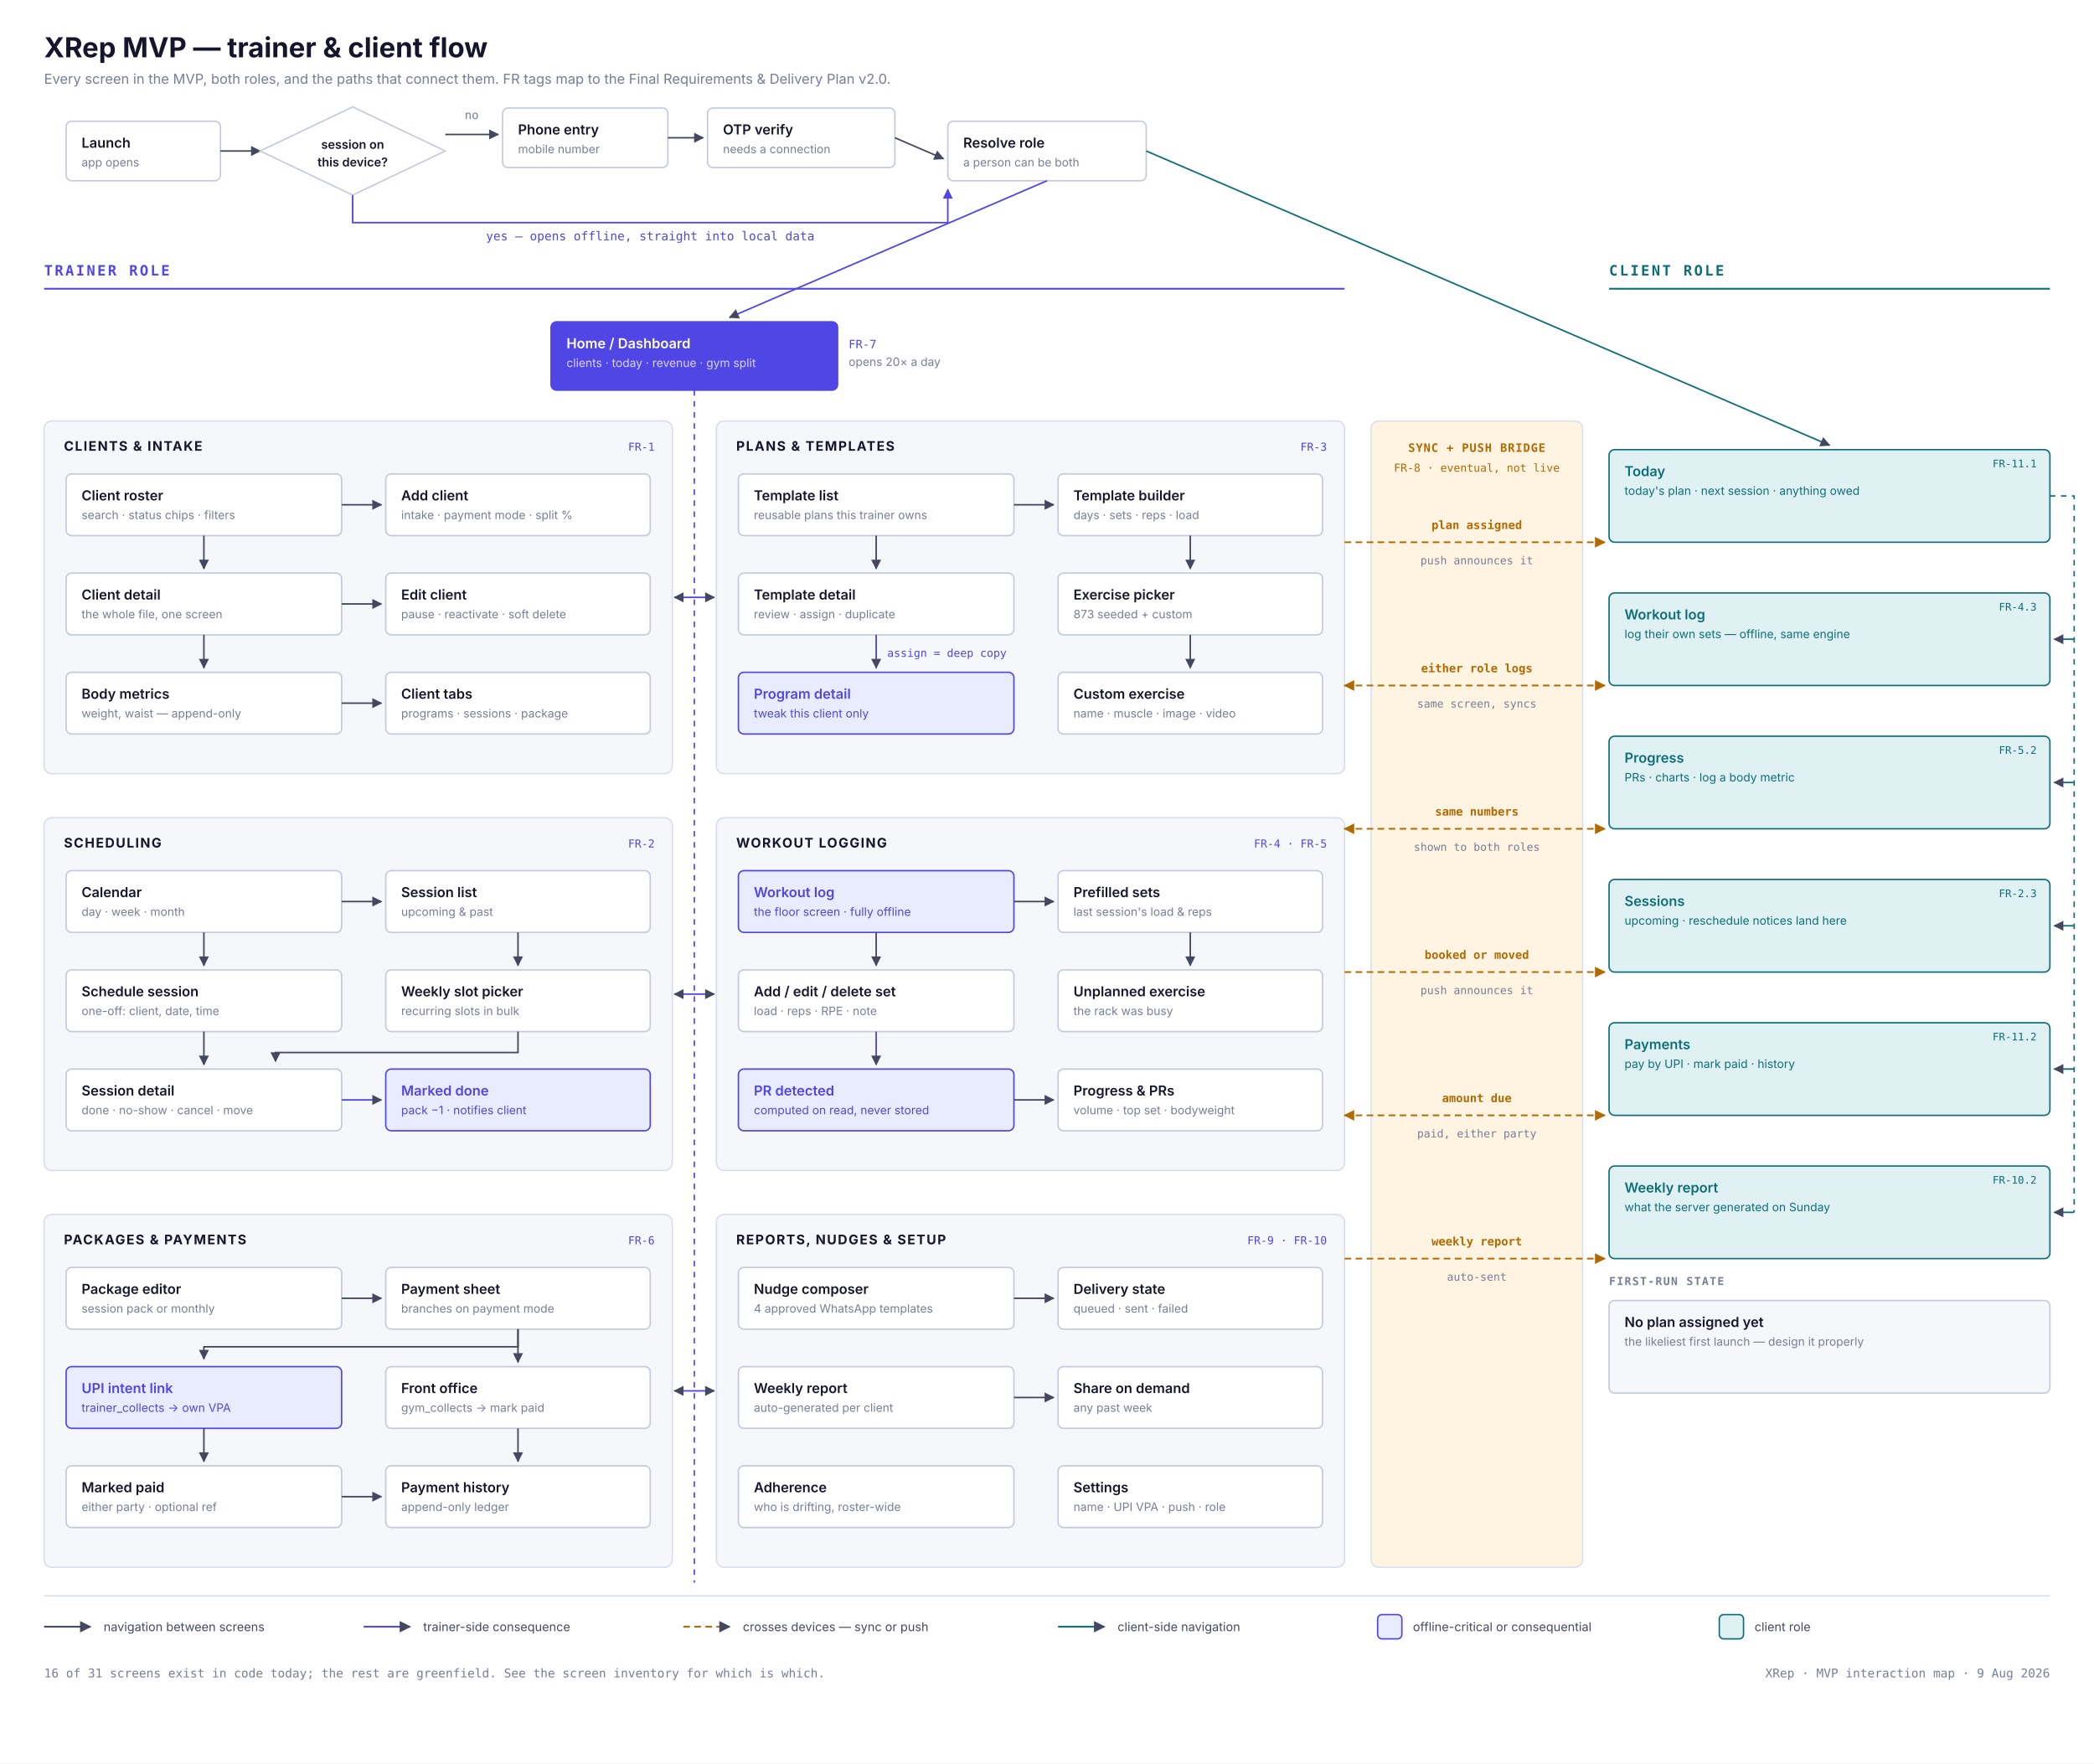
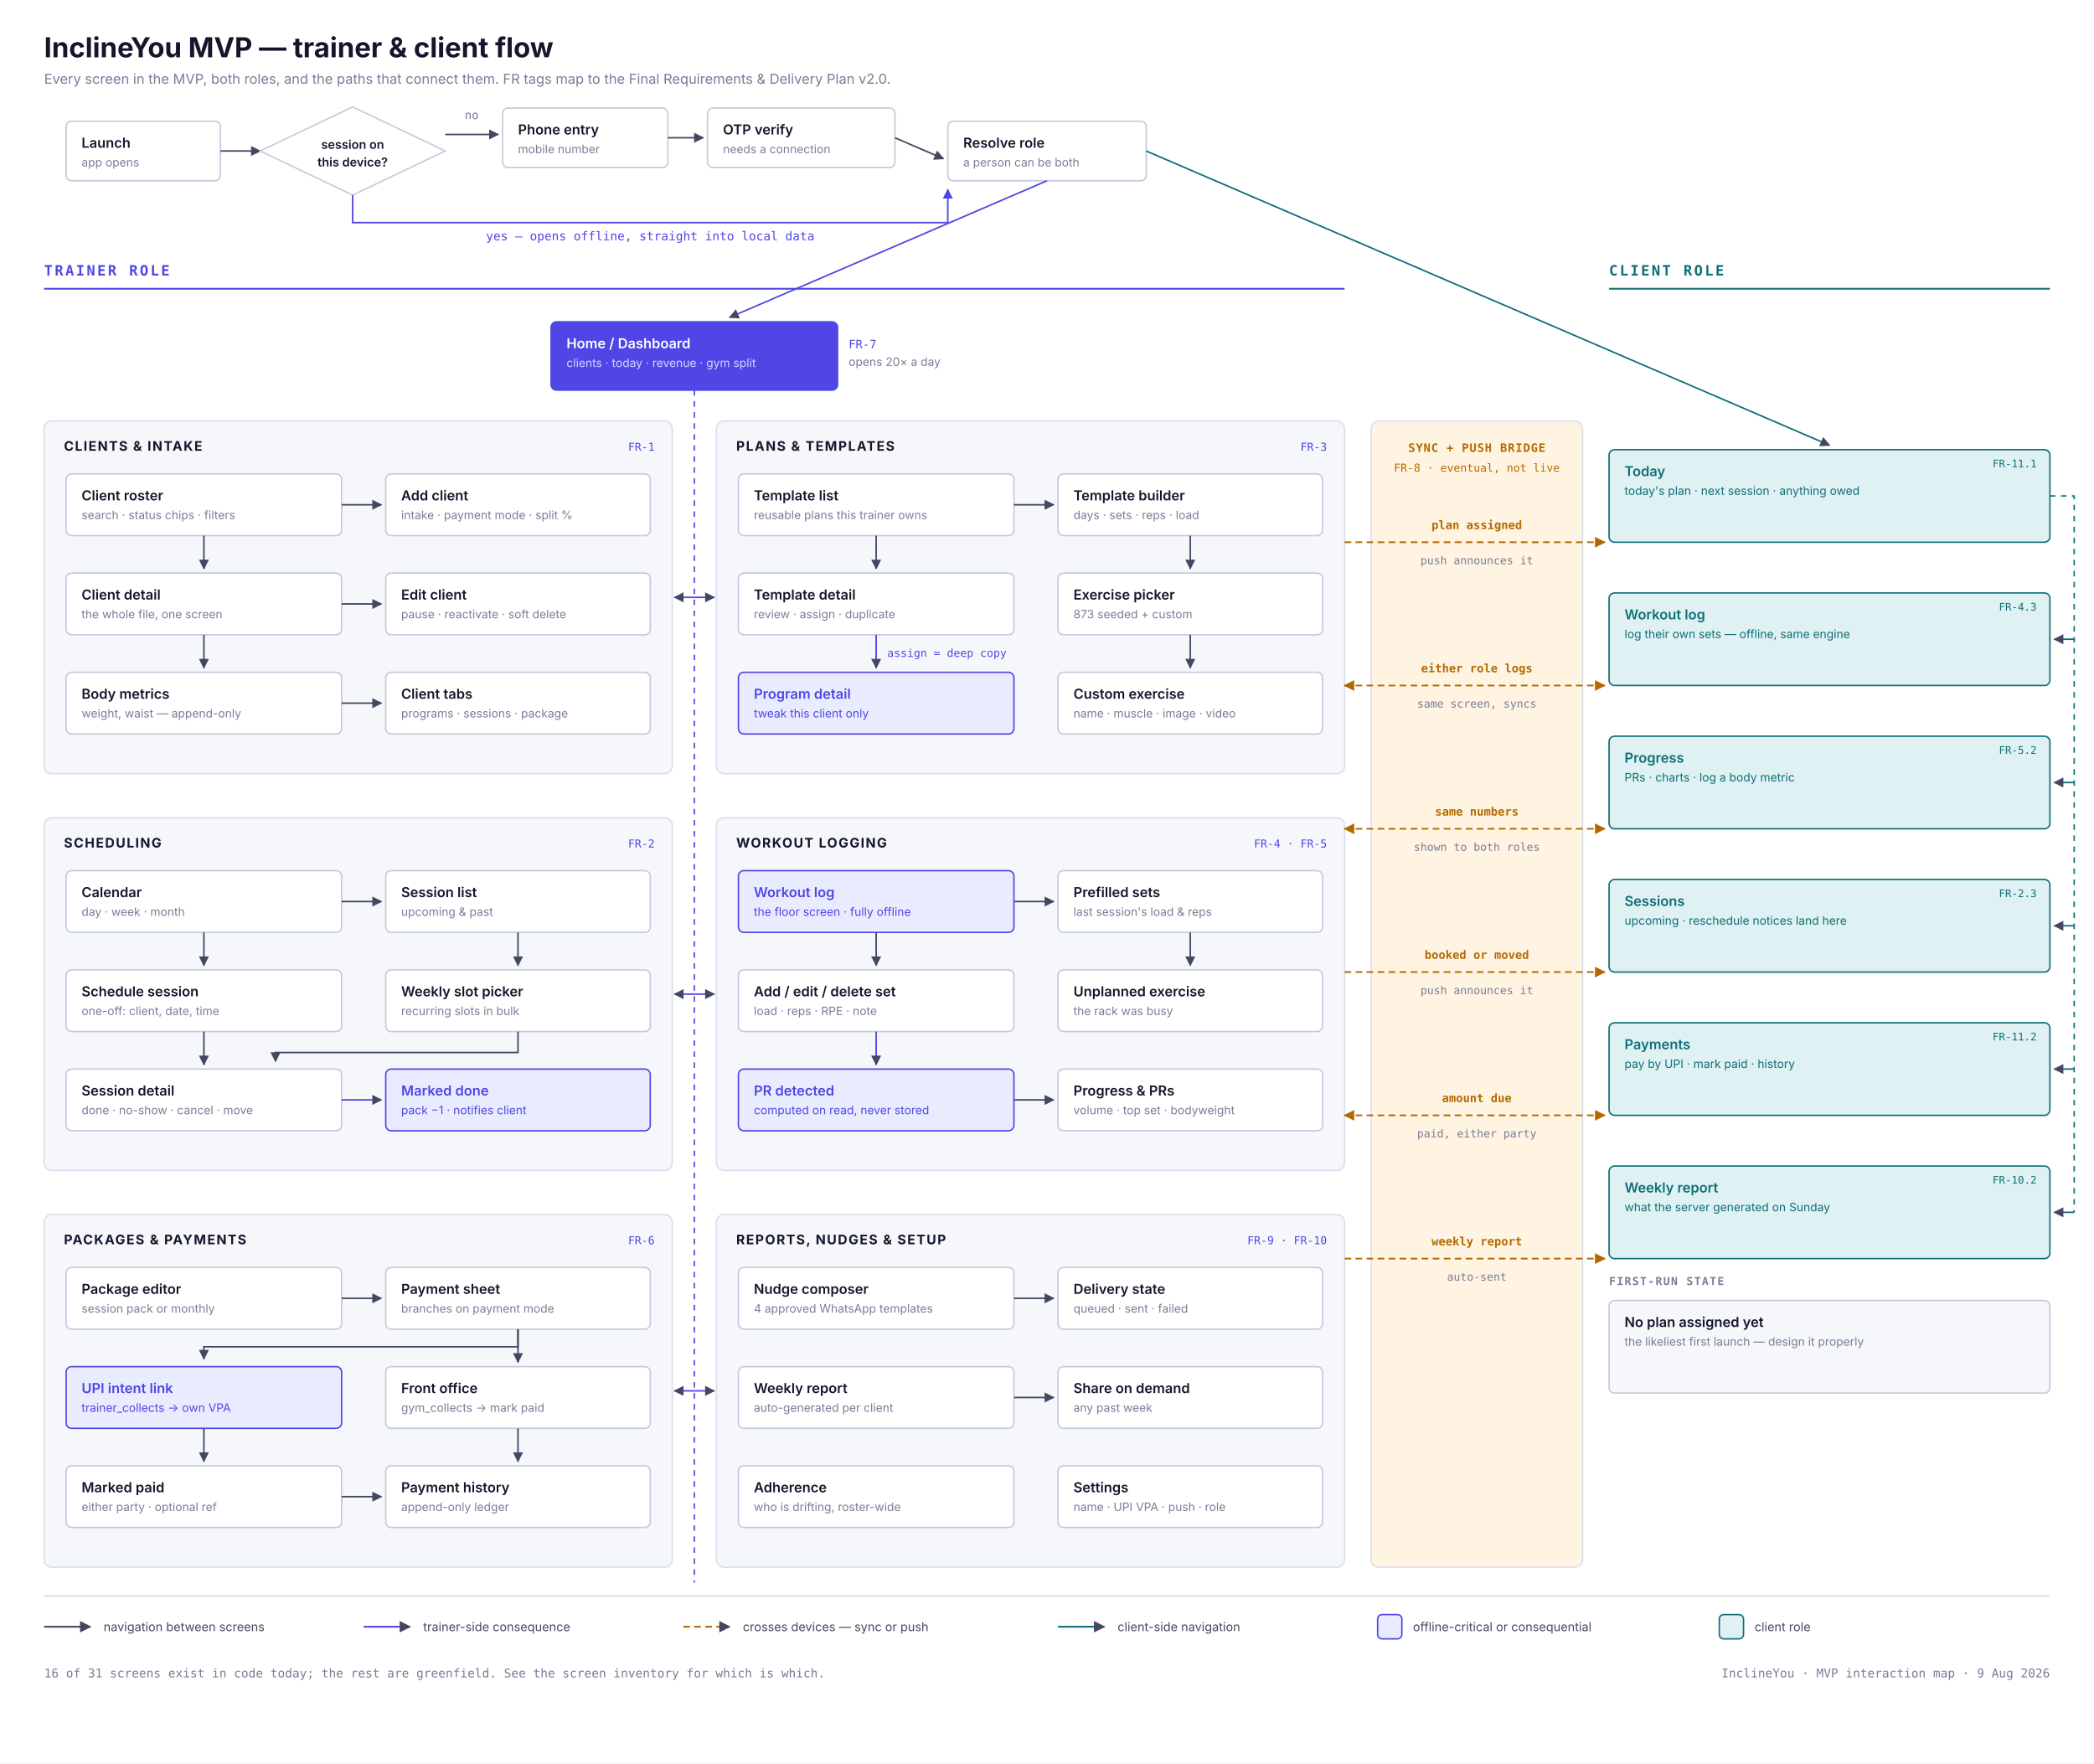
<svg xmlns="http://www.w3.org/2000/svg" viewBox="0 0 1900 1600" width="1900" height="1600">
  <defs>
    <marker id="a" viewBox="0 0 10 10" refX="9" refY="5" markerWidth="6.5" markerHeight="6.5" orient="auto-start-reverse">
      <path d="M0,0 L10,5 L0,10 z" fill="#434860" />
    </marker>
    <marker id="a-s" viewBox="0 0 10 10" refX="9" refY="5" markerWidth="6.5" markerHeight="6.5" orient="auto-start-reverse">
      <path d="M0,0 L10,5 L0,10 z" fill="#434860" />
    </marker>
    <marker id="a-tr" viewBox="0 0 10 10" refX="9" refY="5" markerWidth="6.5" markerHeight="6.5" orient="auto-start-reverse">
      <path d="M0,0 L10,5 L0,10 z" fill="#4F46E5" />
    </marker>
    <marker id="a-tr-s" viewBox="0 0 10 10" refX="9" refY="5" markerWidth="6.5" markerHeight="6.5" orient="auto-start-reverse">
      <path d="M0,0 L10,5 L0,10 z" fill="#4F46E5" />
    </marker>
    <marker id="a-cl" viewBox="0 0 10 10" refX="9" refY="5" markerWidth="6.5" markerHeight="6.5" orient="auto-start-reverse">
      <path d="M0,0 L10,5 L0,10 z" fill="#0E6E78" />
    </marker>
    <marker id="a-cl-s" viewBox="0 0 10 10" refX="9" refY="5" markerWidth="6.5" markerHeight="6.5" orient="auto-start-reverse">
      <path d="M0,0 L10,5 L0,10 z" fill="#0E6E78" />
    </marker>
    <marker id="a-sy" viewBox="0 0 10 10" refX="9" refY="5" markerWidth="6.5" markerHeight="6.5" orient="auto-start-reverse">
      <path d="M0,0 L10,5 L0,10 z" fill="#B26A00" />
    </marker>
    <marker id="a-sy-s" viewBox="0 0 10 10" refX="9" refY="5" markerWidth="6.5" markerHeight="6.5" orient="auto-start-reverse">
      <path d="M0,0 L10,5 L0,10 z" fill="#B26A00" />
    </marker>
  </defs>
  <rect width="1900" height="1600" fill="#FFFFFF" />
-   <text x="40" y="52" font-family="Inter, 'Helvetica Neue', Helvetica, Arial, sans-serif" font-size="25" font-weight="700" fill="#15162B" text-anchor="start">XRep MVP — trainer &amp; client flow</text>
+   <text x="40" y="52" font-family="Inter, 'Helvetica Neue', Helvetica, Arial, sans-serif" font-size="25" font-weight="700" fill="#15162B" text-anchor="start">InclineYou MVP — trainer &amp; client flow</text>
  <text x="40" y="76" font-family="Inter, 'Helvetica Neue', Helvetica, Arial, sans-serif" font-size="12.5" font-weight="400" fill="#767D96" text-anchor="start">Every screen in the MVP, both roles, and the paths that connect them. FR tags map to the Final Requirements &amp; Delivery Plan v2.0.</text>
  <rect x="60" y="110" width="140" height="54" rx="5" fill="#FFFFFF" stroke="#C3CADB" stroke-width="1.3" />
  <text x="74" y="134" font-family="Inter, 'Helvetica Neue', Helvetica, Arial, sans-serif" font-size="12.5" font-weight="600" fill="#15162B" text-anchor="start">Launch</text>
  <text x="74" y="151" font-family="Inter, 'Helvetica Neue', Helvetica, Arial, sans-serif" font-size="10.5" font-weight="400" fill="#767D96" text-anchor="start">app opens</text>
  <line x1="200" y1="137" x2="236" y2="137" stroke="#434860" stroke-width="1.4" fill="none" marker-end="url(#a)" />
  <path d="M320 97 L404 137 L320 177 L236 137 Z" fill="#FFFFFF" stroke="#C3CADB" stroke-width="1.3" />
  <text x="320" y="135" font-family="Inter, 'Helvetica Neue', Helvetica, Arial, sans-serif" font-size="11" font-weight="600" fill="#15162B" text-anchor="middle">session on</text>
  <text x="320" y="151" font-family="Inter, 'Helvetica Neue', Helvetica, Arial, sans-serif" font-size="11" font-weight="600" fill="#15162B" text-anchor="middle">this device?</text>
  <line x1="404" y1="122" x2="452" y2="122" stroke="#434860" stroke-width="1.4" fill="none" marker-end="url(#a)" />
  <text x="428" y="108" font-family="'DejaVu Sans Mono', Menlo, Consolas, monospace" font-size="10.5" font-weight="400" fill="#767D96" text-anchor="middle">no</text>
  <rect x="456" y="98" width="150" height="54" rx="5" fill="#FFFFFF" stroke="#C3CADB" stroke-width="1.3" />
  <text x="470" y="122" font-family="Inter, 'Helvetica Neue', Helvetica, Arial, sans-serif" font-size="12.5" font-weight="600" fill="#15162B" text-anchor="start">Phone entry</text>
  <text x="470" y="139" font-family="Inter, 'Helvetica Neue', Helvetica, Arial, sans-serif" font-size="10.5" font-weight="400" fill="#767D96" text-anchor="start">mobile number</text>
  <line x1="606" y1="125" x2="638" y2="125" stroke="#434860" stroke-width="1.4" fill="none" marker-end="url(#a)" />
  <rect x="642" y="98" width="170" height="54" rx="5" fill="#FFFFFF" stroke="#C3CADB" stroke-width="1.3" />
  <text x="656" y="122" font-family="Inter, 'Helvetica Neue', Helvetica, Arial, sans-serif" font-size="12.5" font-weight="600" fill="#15162B" text-anchor="start">OTP verify</text>
  <text x="656" y="139" font-family="Inter, 'Helvetica Neue', Helvetica, Arial, sans-serif" font-size="10.5" font-weight="400" fill="#767D96" text-anchor="start">needs a connection</text>
  <line x1="812" y1="125" x2="856" y2="144" stroke="#434860" stroke-width="1.4" fill="none" marker-end="url(#a)" />
  <path d="M320 177 L320 202 L860 202 L860 172" stroke="#4F46E5" stroke-width="1.4" fill="none" marker-end="url(#a-tr)" />
  <text x="590" y="218" font-family="'DejaVu Sans Mono', Menlo, Consolas, monospace" font-size="11" font-weight="400" fill="#4F46E5" text-anchor="middle">yes — opens offline, straight into local data</text>
  <rect x="860" y="110" width="180" height="54" rx="5" fill="#FFFFFF" stroke="#C3CADB" stroke-width="1.3" />
  <text x="874" y="134" font-family="Inter, 'Helvetica Neue', Helvetica, Arial, sans-serif" font-size="12.5" font-weight="600" fill="#15162B" text-anchor="start">Resolve role</text>
  <text x="874" y="151" font-family="Inter, 'Helvetica Neue', Helvetica, Arial, sans-serif" font-size="10.5" font-weight="400" fill="#767D96" text-anchor="start">a person can be both</text>
  <line x1="950" y1="164" x2="662" y2="288" stroke="#4F46E5" stroke-width="1.4" fill="none" marker-end="url(#a)" />
  <line x1="1040" y1="137" x2="1660" y2="404" stroke="#0E6E78" stroke-width="1.4" fill="none" marker-end="url(#a)" />
  <text x="40" y="250" font-family="'DejaVu Sans Mono', Menlo, Consolas, monospace" font-size="13" font-weight="700" fill="#4F46E5" text-anchor="start" letter-spacing="0.14em">TRAINER ROLE</text>
  <line x1="40" y1="262" x2="1220" y2="262" stroke="#4F46E5" stroke-width="1.6" />
  <text x="1460" y="250" font-family="'DejaVu Sans Mono', Menlo, Consolas, monospace" font-size="13" font-weight="700" fill="#0E6E78" text-anchor="start" letter-spacing="0.14em">CLIENT ROLE</text>
  <line x1="1460" y1="262" x2="1860" y2="262" stroke="#0E6E78" stroke-width="1.6" />
  <rect x="500" y="292" width="260" height="62" rx="5" fill="#4F46E5" stroke="#4F46E5" stroke-width="1.3" />
  <text x="514" y="316" font-family="Inter, 'Helvetica Neue', Helvetica, Arial, sans-serif" font-size="12.5" font-weight="600" fill="#FFFFFF" text-anchor="start">Home / Dashboard</text>
  <text x="514" y="333" font-family="Inter, 'Helvetica Neue', Helvetica, Arial, sans-serif" font-size="10.5" font-weight="400" fill="#D9D6FF" text-anchor="start">clients · today · revenue · gym split</text>
  <text x="770" y="316" font-family="'DejaVu Sans Mono', Menlo, Consolas, monospace" font-size="10.5" font-weight="400" fill="#4F46E5" text-anchor="start">FR-7</text>
  <text x="770" y="332" font-family="Inter, 'Helvetica Neue', Helvetica, Arial, sans-serif" font-size="10.5" font-weight="400" fill="#767D96" text-anchor="start">opens 20× a day</text>
  <line x1="630" y1="354" x2="630" y2="1436" stroke="#4F46E5" stroke-width="1.3" stroke-dasharray="5 5" />
  <line x1="630" y1="542.0" x2="612" y2="542.0" stroke="#4F46E5" stroke-width="1.4" fill="none" marker-end="url(#a)" />
  <line x1="630" y1="542.0" x2="648" y2="542.0" stroke="#4F46E5" stroke-width="1.4" fill="none" marker-end="url(#a)" />
  <line x1="630" y1="902.0" x2="612" y2="902.0" stroke="#4F46E5" stroke-width="1.4" fill="none" marker-end="url(#a)" />
  <line x1="630" y1="902.0" x2="648" y2="902.0" stroke="#4F46E5" stroke-width="1.4" fill="none" marker-end="url(#a)" />
  <line x1="630" y1="1262.0" x2="612" y2="1262.0" stroke="#4F46E5" stroke-width="1.4" fill="none" marker-end="url(#a)" />
  <line x1="630" y1="1262.0" x2="648" y2="1262.0" stroke="#4F46E5" stroke-width="1.4" fill="none" marker-end="url(#a)" />
  <rect x="40" y="382" width="570" height="320" rx="7" fill="#F6F7FB" stroke="#D8DEEC" stroke-width="1.3" />
  <text x="58" y="409" font-family="Inter, 'Helvetica Neue', Helvetica, Arial, sans-serif" font-size="12" font-weight="700" fill="#15162B" text-anchor="start" letter-spacing="0.09em">CLIENTS &amp; INTAKE</text>
  <text x="594" y="409" font-family="'DejaVu Sans Mono', Menlo, Consolas, monospace" font-size="10" font-weight="400" fill="#4F46E5" text-anchor="end">FR-1</text>
  <rect x="60" y="430" width="250" height="56" rx="5" fill="#FFFFFF" stroke="#C3CADB" stroke-width="1.3" />
  <text x="74" y="454" font-family="Inter, 'Helvetica Neue', Helvetica, Arial, sans-serif" font-size="12.5" font-weight="600" fill="#15162B" text-anchor="start">Client roster</text>
  <text x="74" y="471" font-family="Inter, 'Helvetica Neue', Helvetica, Arial, sans-serif" font-size="10.5" font-weight="400" fill="#767D96" text-anchor="start">search · status chips · filters</text>
  <rect x="350" y="430" width="240" height="56" rx="5" fill="#FFFFFF" stroke="#C3CADB" stroke-width="1.3" />
  <text x="364" y="454" font-family="Inter, 'Helvetica Neue', Helvetica, Arial, sans-serif" font-size="12.5" font-weight="600" fill="#15162B" text-anchor="start">Add client</text>
  <text x="364" y="471" font-family="Inter, 'Helvetica Neue', Helvetica, Arial, sans-serif" font-size="10.5" font-weight="400" fill="#767D96" text-anchor="start">intake · payment mode · split %</text>
  <rect x="60" y="520" width="250" height="56" rx="5" fill="#FFFFFF" stroke="#C3CADB" stroke-width="1.3" />
  <text x="74" y="544" font-family="Inter, 'Helvetica Neue', Helvetica, Arial, sans-serif" font-size="12.5" font-weight="600" fill="#15162B" text-anchor="start">Client detail</text>
  <text x="74" y="561" font-family="Inter, 'Helvetica Neue', Helvetica, Arial, sans-serif" font-size="10.5" font-weight="400" fill="#767D96" text-anchor="start">the whole file, one screen</text>
  <rect x="350" y="520" width="240" height="56" rx="5" fill="#FFFFFF" stroke="#C3CADB" stroke-width="1.3" />
  <text x="364" y="544" font-family="Inter, 'Helvetica Neue', Helvetica, Arial, sans-serif" font-size="12.5" font-weight="600" fill="#15162B" text-anchor="start">Edit client</text>
  <text x="364" y="561" font-family="Inter, 'Helvetica Neue', Helvetica, Arial, sans-serif" font-size="10.5" font-weight="400" fill="#767D96" text-anchor="start">pause · reactivate · soft delete</text>
  <rect x="60" y="610" width="250" height="56" rx="5" fill="#FFFFFF" stroke="#C3CADB" stroke-width="1.3" />
  <text x="74" y="634" font-family="Inter, 'Helvetica Neue', Helvetica, Arial, sans-serif" font-size="12.5" font-weight="600" fill="#15162B" text-anchor="start">Body metrics</text>
  <text x="74" y="651" font-family="Inter, 'Helvetica Neue', Helvetica, Arial, sans-serif" font-size="10.5" font-weight="400" fill="#767D96" text-anchor="start">weight, waist — append-only</text>
  <rect x="350" y="610" width="240" height="56" rx="5" fill="#FFFFFF" stroke="#C3CADB" stroke-width="1.3" />
  <text x="364" y="634" font-family="Inter, 'Helvetica Neue', Helvetica, Arial, sans-serif" font-size="12.5" font-weight="600" fill="#15162B" text-anchor="start">Client tabs</text>
  <text x="364" y="651" font-family="Inter, 'Helvetica Neue', Helvetica, Arial, sans-serif" font-size="10.5" font-weight="400" fill="#767D96" text-anchor="start">programs · sessions · package</text>
  <line x1="310" y1="458" x2="346" y2="458" stroke="#434860" stroke-width="1.4" fill="none" marker-end="url(#a)" />
  <line x1="185" y1="486" x2="185" y2="516" stroke="#434860" stroke-width="1.4" fill="none" marker-end="url(#a)" />
  <line x1="310" y1="548" x2="346" y2="548" stroke="#434860" stroke-width="1.4" fill="none" marker-end="url(#a)" />
  <line x1="185" y1="576" x2="185" y2="606" stroke="#434860" stroke-width="1.4" fill="none" marker-end="url(#a)" />
  <line x1="310" y1="638" x2="346" y2="638" stroke="#434860" stroke-width="1.4" fill="none" marker-end="url(#a)" />
  <rect x="650" y="382" width="570" height="320" rx="7" fill="#F6F7FB" stroke="#D8DEEC" stroke-width="1.3" />
  <text x="668" y="409" font-family="Inter, 'Helvetica Neue', Helvetica, Arial, sans-serif" font-size="12" font-weight="700" fill="#15162B" text-anchor="start" letter-spacing="0.09em">PLANS &amp; TEMPLATES</text>
  <text x="1204" y="409" font-family="'DejaVu Sans Mono', Menlo, Consolas, monospace" font-size="10" font-weight="400" fill="#4F46E5" text-anchor="end">FR-3</text>
  <rect x="670" y="430" width="250" height="56" rx="5" fill="#FFFFFF" stroke="#C3CADB" stroke-width="1.3" />
  <text x="684" y="454" font-family="Inter, 'Helvetica Neue', Helvetica, Arial, sans-serif" font-size="12.5" font-weight="600" fill="#15162B" text-anchor="start">Template list</text>
  <text x="684" y="471" font-family="Inter, 'Helvetica Neue', Helvetica, Arial, sans-serif" font-size="10.5" font-weight="400" fill="#767D96" text-anchor="start">reusable plans this trainer owns</text>
  <rect x="960" y="430" width="240" height="56" rx="5" fill="#FFFFFF" stroke="#C3CADB" stroke-width="1.3" />
  <text x="974" y="454" font-family="Inter, 'Helvetica Neue', Helvetica, Arial, sans-serif" font-size="12.5" font-weight="600" fill="#15162B" text-anchor="start">Template builder</text>
  <text x="974" y="471" font-family="Inter, 'Helvetica Neue', Helvetica, Arial, sans-serif" font-size="10.5" font-weight="400" fill="#767D96" text-anchor="start">days · sets · reps · load</text>
  <rect x="670" y="520" width="250" height="56" rx="5" fill="#FFFFFF" stroke="#C3CADB" stroke-width="1.3" />
  <text x="684" y="544" font-family="Inter, 'Helvetica Neue', Helvetica, Arial, sans-serif" font-size="12.5" font-weight="600" fill="#15162B" text-anchor="start">Template detail</text>
  <text x="684" y="561" font-family="Inter, 'Helvetica Neue', Helvetica, Arial, sans-serif" font-size="10.5" font-weight="400" fill="#767D96" text-anchor="start">review · assign · duplicate</text>
  <rect x="960" y="520" width="240" height="56" rx="5" fill="#FFFFFF" stroke="#C3CADB" stroke-width="1.3" />
  <text x="974" y="544" font-family="Inter, 'Helvetica Neue', Helvetica, Arial, sans-serif" font-size="12.5" font-weight="600" fill="#15162B" text-anchor="start">Exercise picker</text>
  <text x="974" y="561" font-family="Inter, 'Helvetica Neue', Helvetica, Arial, sans-serif" font-size="10.5" font-weight="400" fill="#767D96" text-anchor="start">873 seeded + custom</text>
  <rect x="670" y="610" width="250" height="56" rx="5" fill="#E9ECFF" stroke="#4F46E5" stroke-width="1.3" />
  <text x="684" y="634" font-family="Inter, 'Helvetica Neue', Helvetica, Arial, sans-serif" font-size="12.5" font-weight="600" fill="#4F46E5" text-anchor="start">Program detail</text>
  <text x="684" y="651" font-family="Inter, 'Helvetica Neue', Helvetica, Arial, sans-serif" font-size="10.5" font-weight="400" fill="#4F46E5" text-anchor="start">tweak this client only</text>
  <rect x="960" y="610" width="240" height="56" rx="5" fill="#FFFFFF" stroke="#C3CADB" stroke-width="1.3" />
  <text x="974" y="634" font-family="Inter, 'Helvetica Neue', Helvetica, Arial, sans-serif" font-size="12.5" font-weight="600" fill="#15162B" text-anchor="start">Custom exercise</text>
  <text x="974" y="651" font-family="Inter, 'Helvetica Neue', Helvetica, Arial, sans-serif" font-size="10.5" font-weight="400" fill="#767D96" text-anchor="start">name · muscle · image · video</text>
  <line x1="920" y1="458" x2="956" y2="458" stroke="#434860" stroke-width="1.4" fill="none" marker-end="url(#a)" />
  <line x1="795" y1="486" x2="795" y2="516" stroke="#434860" stroke-width="1.4" fill="none" marker-end="url(#a)" />
  <line x1="1080" y1="486" x2="1080" y2="516" stroke="#434860" stroke-width="1.4" fill="none" marker-end="url(#a)" />
  <line x1="795" y1="576" x2="795" y2="606" stroke="#4F46E5" stroke-width="1.4" fill="none" marker-end="url(#a)" />
  <text x="805" y="596" font-family="'DejaVu Sans Mono', Menlo, Consolas, monospace" font-size="10" font-weight="400" fill="#4F46E5" text-anchor="start">assign = deep copy</text>
  <line x1="1080" y1="576" x2="1080" y2="606" stroke="#434860" stroke-width="1.4" fill="none" marker-end="url(#a)" />
  <rect x="40" y="742" width="570" height="320" rx="7" fill="#F6F7FB" stroke="#D8DEEC" stroke-width="1.3" />
  <text x="58" y="769" font-family="Inter, 'Helvetica Neue', Helvetica, Arial, sans-serif" font-size="12" font-weight="700" fill="#15162B" text-anchor="start" letter-spacing="0.09em">SCHEDULING</text>
  <text x="594" y="769" font-family="'DejaVu Sans Mono', Menlo, Consolas, monospace" font-size="10" font-weight="400" fill="#4F46E5" text-anchor="end">FR-2</text>
  <rect x="60" y="790" width="250" height="56" rx="5" fill="#FFFFFF" stroke="#C3CADB" stroke-width="1.3" />
  <text x="74" y="814" font-family="Inter, 'Helvetica Neue', Helvetica, Arial, sans-serif" font-size="12.5" font-weight="600" fill="#15162B" text-anchor="start">Calendar</text>
  <text x="74" y="831" font-family="Inter, 'Helvetica Neue', Helvetica, Arial, sans-serif" font-size="10.5" font-weight="400" fill="#767D96" text-anchor="start">day · week · month</text>
  <rect x="350" y="790" width="240" height="56" rx="5" fill="#FFFFFF" stroke="#C3CADB" stroke-width="1.3" />
  <text x="364" y="814" font-family="Inter, 'Helvetica Neue', Helvetica, Arial, sans-serif" font-size="12.5" font-weight="600" fill="#15162B" text-anchor="start">Session list</text>
  <text x="364" y="831" font-family="Inter, 'Helvetica Neue', Helvetica, Arial, sans-serif" font-size="10.5" font-weight="400" fill="#767D96" text-anchor="start">upcoming &amp; past</text>
  <rect x="60" y="880" width="250" height="56" rx="5" fill="#FFFFFF" stroke="#C3CADB" stroke-width="1.3" />
  <text x="74" y="904" font-family="Inter, 'Helvetica Neue', Helvetica, Arial, sans-serif" font-size="12.5" font-weight="600" fill="#15162B" text-anchor="start">Schedule session</text>
  <text x="74" y="921" font-family="Inter, 'Helvetica Neue', Helvetica, Arial, sans-serif" font-size="10.5" font-weight="400" fill="#767D96" text-anchor="start">one-off: client, date, time</text>
  <rect x="350" y="880" width="240" height="56" rx="5" fill="#FFFFFF" stroke="#C3CADB" stroke-width="1.3" />
  <text x="364" y="904" font-family="Inter, 'Helvetica Neue', Helvetica, Arial, sans-serif" font-size="12.5" font-weight="600" fill="#15162B" text-anchor="start">Weekly slot picker</text>
  <text x="364" y="921" font-family="Inter, 'Helvetica Neue', Helvetica, Arial, sans-serif" font-size="10.5" font-weight="400" fill="#767D96" text-anchor="start">recurring slots in bulk</text>
  <rect x="60" y="970" width="250" height="56" rx="5" fill="#FFFFFF" stroke="#C3CADB" stroke-width="1.3" />
  <text x="74" y="994" font-family="Inter, 'Helvetica Neue', Helvetica, Arial, sans-serif" font-size="12.5" font-weight="600" fill="#15162B" text-anchor="start">Session detail</text>
  <text x="74" y="1011" font-family="Inter, 'Helvetica Neue', Helvetica, Arial, sans-serif" font-size="10.5" font-weight="400" fill="#767D96" text-anchor="start">done · no-show · cancel · move</text>
  <rect x="350" y="970" width="240" height="56" rx="5" fill="#E9ECFF" stroke="#4F46E5" stroke-width="1.3" />
  <text x="364" y="994" font-family="Inter, 'Helvetica Neue', Helvetica, Arial, sans-serif" font-size="12.5" font-weight="600" fill="#4F46E5" text-anchor="start">Marked done</text>
  <text x="364" y="1011" font-family="Inter, 'Helvetica Neue', Helvetica, Arial, sans-serif" font-size="10.5" font-weight="400" fill="#4F46E5" text-anchor="start">pack −1 · notifies client</text>
  <line x1="310" y1="818" x2="346" y2="818" stroke="#434860" stroke-width="1.4" fill="none" marker-end="url(#a)" />
  <line x1="185" y1="846" x2="185" y2="876" stroke="#434860" stroke-width="1.4" fill="none" marker-end="url(#a)" />
  <line x1="470" y1="846" x2="470" y2="876" stroke="#434860" stroke-width="1.4" fill="none" marker-end="url(#a)" />
  <line x1="185" y1="936" x2="185" y2="966" stroke="#434860" stroke-width="1.4" fill="none" marker-end="url(#a)" />
  <line x1="310" y1="998" x2="346" y2="998" stroke="#4F46E5" stroke-width="1.4" fill="none" marker-end="url(#a)" />
  <path d="M470 936 L470 955 L250 955 L250 963" stroke="#434860" stroke-width="1.4" fill="none" marker-end="url(#a)" />
  <rect x="650" y="742" width="570" height="320" rx="7" fill="#F6F7FB" stroke="#D8DEEC" stroke-width="1.3" />
  <text x="668" y="769" font-family="Inter, 'Helvetica Neue', Helvetica, Arial, sans-serif" font-size="12" font-weight="700" fill="#15162B" text-anchor="start" letter-spacing="0.09em">WORKOUT LOGGING</text>
  <text x="1204" y="769" font-family="'DejaVu Sans Mono', Menlo, Consolas, monospace" font-size="10" font-weight="400" fill="#4F46E5" text-anchor="end">FR-4 · FR-5</text>
  <rect x="670" y="790" width="250" height="56" rx="5" fill="#E9ECFF" stroke="#4F46E5" stroke-width="1.3" />
  <text x="684" y="814" font-family="Inter, 'Helvetica Neue', Helvetica, Arial, sans-serif" font-size="12.5" font-weight="600" fill="#4F46E5" text-anchor="start">Workout log</text>
  <text x="684" y="831" font-family="Inter, 'Helvetica Neue', Helvetica, Arial, sans-serif" font-size="10.5" font-weight="400" fill="#4F46E5" text-anchor="start">the floor screen · fully offline</text>
  <rect x="960" y="790" width="240" height="56" rx="5" fill="#FFFFFF" stroke="#C3CADB" stroke-width="1.3" />
  <text x="974" y="814" font-family="Inter, 'Helvetica Neue', Helvetica, Arial, sans-serif" font-size="12.5" font-weight="600" fill="#15162B" text-anchor="start">Prefilled sets</text>
  <text x="974" y="831" font-family="Inter, 'Helvetica Neue', Helvetica, Arial, sans-serif" font-size="10.5" font-weight="400" fill="#767D96" text-anchor="start">last session's load &amp; reps</text>
  <rect x="670" y="880" width="250" height="56" rx="5" fill="#FFFFFF" stroke="#C3CADB" stroke-width="1.3" />
  <text x="684" y="904" font-family="Inter, 'Helvetica Neue', Helvetica, Arial, sans-serif" font-size="12.5" font-weight="600" fill="#15162B" text-anchor="start">Add / edit / delete set</text>
  <text x="684" y="921" font-family="Inter, 'Helvetica Neue', Helvetica, Arial, sans-serif" font-size="10.5" font-weight="400" fill="#767D96" text-anchor="start">load · reps · RPE · note</text>
  <rect x="960" y="880" width="240" height="56" rx="5" fill="#FFFFFF" stroke="#C3CADB" stroke-width="1.3" />
  <text x="974" y="904" font-family="Inter, 'Helvetica Neue', Helvetica, Arial, sans-serif" font-size="12.5" font-weight="600" fill="#15162B" text-anchor="start">Unplanned exercise</text>
  <text x="974" y="921" font-family="Inter, 'Helvetica Neue', Helvetica, Arial, sans-serif" font-size="10.5" font-weight="400" fill="#767D96" text-anchor="start">the rack was busy</text>
  <rect x="670" y="970" width="250" height="56" rx="5" fill="#E9ECFF" stroke="#4F46E5" stroke-width="1.3" />
  <text x="684" y="994" font-family="Inter, 'Helvetica Neue', Helvetica, Arial, sans-serif" font-size="12.5" font-weight="600" fill="#4F46E5" text-anchor="start">PR detected</text>
  <text x="684" y="1011" font-family="Inter, 'Helvetica Neue', Helvetica, Arial, sans-serif" font-size="10.5" font-weight="400" fill="#4F46E5" text-anchor="start">computed on read, never stored</text>
  <rect x="960" y="970" width="240" height="56" rx="5" fill="#FFFFFF" stroke="#C3CADB" stroke-width="1.3" />
  <text x="974" y="994" font-family="Inter, 'Helvetica Neue', Helvetica, Arial, sans-serif" font-size="12.5" font-weight="600" fill="#15162B" text-anchor="start">Progress &amp; PRs</text>
  <text x="974" y="1011" font-family="Inter, 'Helvetica Neue', Helvetica, Arial, sans-serif" font-size="10.5" font-weight="400" fill="#767D96" text-anchor="start">volume · top set · bodyweight</text>
  <line x1="920" y1="818" x2="956" y2="818" stroke="#434860" stroke-width="1.4" fill="none" marker-end="url(#a)" />
  <line x1="795" y1="846" x2="795" y2="876" stroke="#434860" stroke-width="1.4" fill="none" marker-end="url(#a)" />
  <line x1="1080" y1="846" x2="1080" y2="876" stroke="#434860" stroke-width="1.4" fill="none" marker-end="url(#a)" />
  <line x1="795" y1="936" x2="795" y2="966" stroke="#4F46E5" stroke-width="1.4" fill="none" marker-end="url(#a)" />
  <line x1="920" y1="998" x2="956" y2="998" stroke="#434860" stroke-width="1.4" fill="none" marker-end="url(#a)" />
  <rect x="40" y="1102" width="570" height="320" rx="7" fill="#F6F7FB" stroke="#D8DEEC" stroke-width="1.3" />
  <text x="58" y="1129" font-family="Inter, 'Helvetica Neue', Helvetica, Arial, sans-serif" font-size="12" font-weight="700" fill="#15162B" text-anchor="start" letter-spacing="0.09em">PACKAGES &amp; PAYMENTS</text>
  <text x="594" y="1129" font-family="'DejaVu Sans Mono', Menlo, Consolas, monospace" font-size="10" font-weight="400" fill="#4F46E5" text-anchor="end">FR-6</text>
  <rect x="60" y="1150" width="250" height="56" rx="5" fill="#FFFFFF" stroke="#C3CADB" stroke-width="1.3" />
  <text x="74" y="1174" font-family="Inter, 'Helvetica Neue', Helvetica, Arial, sans-serif" font-size="12.5" font-weight="600" fill="#15162B" text-anchor="start">Package editor</text>
  <text x="74" y="1191" font-family="Inter, 'Helvetica Neue', Helvetica, Arial, sans-serif" font-size="10.5" font-weight="400" fill="#767D96" text-anchor="start">session pack or monthly</text>
  <rect x="350" y="1150" width="240" height="56" rx="5" fill="#FFFFFF" stroke="#C3CADB" stroke-width="1.3" />
  <text x="364" y="1174" font-family="Inter, 'Helvetica Neue', Helvetica, Arial, sans-serif" font-size="12.5" font-weight="600" fill="#15162B" text-anchor="start">Payment sheet</text>
  <text x="364" y="1191" font-family="Inter, 'Helvetica Neue', Helvetica, Arial, sans-serif" font-size="10.5" font-weight="400" fill="#767D96" text-anchor="start">branches on payment mode</text>
  <rect x="60" y="1240" width="250" height="56" rx="5" fill="#E9ECFF" stroke="#4F46E5" stroke-width="1.3" />
  <text x="74" y="1264" font-family="Inter, 'Helvetica Neue', Helvetica, Arial, sans-serif" font-size="12.5" font-weight="600" fill="#4F46E5" text-anchor="start">UPI intent link</text>
  <text x="74" y="1281" font-family="Inter, 'Helvetica Neue', Helvetica, Arial, sans-serif" font-size="10.5" font-weight="400" fill="#4F46E5" text-anchor="start">trainer_collects → own VPA</text>
  <rect x="350" y="1240" width="240" height="56" rx="5" fill="#FFFFFF" stroke="#C3CADB" stroke-width="1.3" />
  <text x="364" y="1264" font-family="Inter, 'Helvetica Neue', Helvetica, Arial, sans-serif" font-size="12.5" font-weight="600" fill="#15162B" text-anchor="start">Front office</text>
  <text x="364" y="1281" font-family="Inter, 'Helvetica Neue', Helvetica, Arial, sans-serif" font-size="10.5" font-weight="400" fill="#767D96" text-anchor="start">gym_collects → mark paid</text>
  <rect x="60" y="1330" width="250" height="56" rx="5" fill="#FFFFFF" stroke="#C3CADB" stroke-width="1.3" />
  <text x="74" y="1354" font-family="Inter, 'Helvetica Neue', Helvetica, Arial, sans-serif" font-size="12.5" font-weight="600" fill="#15162B" text-anchor="start">Marked paid</text>
  <text x="74" y="1371" font-family="Inter, 'Helvetica Neue', Helvetica, Arial, sans-serif" font-size="10.5" font-weight="400" fill="#767D96" text-anchor="start">either party · optional ref</text>
  <rect x="350" y="1330" width="240" height="56" rx="5" fill="#FFFFFF" stroke="#C3CADB" stroke-width="1.3" />
  <text x="364" y="1354" font-family="Inter, 'Helvetica Neue', Helvetica, Arial, sans-serif" font-size="12.5" font-weight="600" fill="#15162B" text-anchor="start">Payment history</text>
  <text x="364" y="1371" font-family="Inter, 'Helvetica Neue', Helvetica, Arial, sans-serif" font-size="10.5" font-weight="400" fill="#767D96" text-anchor="start">append-only ledger</text>
  <line x1="310" y1="1178" x2="346" y2="1178" stroke="#434860" stroke-width="1.4" fill="none" marker-end="url(#a)" />
  <path d="M470 1206 L470 1222 L185 1222 L185 1233" stroke="#434860" stroke-width="1.4" fill="none" marker-end="url(#a)" />
  <line x1="470" y1="1206" x2="470" y2="1236" stroke="#434860" stroke-width="1.4" fill="none" marker-end="url(#a)" />
  <line x1="185" y1="1296" x2="185" y2="1326" stroke="#434860" stroke-width="1.4" fill="none" marker-end="url(#a)" />
  <line x1="470" y1="1296" x2="470" y2="1326" stroke="#434860" stroke-width="1.4" fill="none" marker-end="url(#a)" />
  <line x1="310" y1="1358" x2="346" y2="1358" stroke="#434860" stroke-width="1.4" fill="none" marker-end="url(#a)" />
  <rect x="650" y="1102" width="570" height="320" rx="7" fill="#F6F7FB" stroke="#D8DEEC" stroke-width="1.3" />
  <text x="668" y="1129" font-family="Inter, 'Helvetica Neue', Helvetica, Arial, sans-serif" font-size="12" font-weight="700" fill="#15162B" text-anchor="start" letter-spacing="0.09em">REPORTS, NUDGES &amp; SETUP</text>
  <text x="1204" y="1129" font-family="'DejaVu Sans Mono', Menlo, Consolas, monospace" font-size="10" font-weight="400" fill="#4F46E5" text-anchor="end">FR-9 · FR-10</text>
  <rect x="670" y="1150" width="250" height="56" rx="5" fill="#FFFFFF" stroke="#C3CADB" stroke-width="1.3" />
  <text x="684" y="1174" font-family="Inter, 'Helvetica Neue', Helvetica, Arial, sans-serif" font-size="12.5" font-weight="600" fill="#15162B" text-anchor="start">Nudge composer</text>
  <text x="684" y="1191" font-family="Inter, 'Helvetica Neue', Helvetica, Arial, sans-serif" font-size="10.5" font-weight="400" fill="#767D96" text-anchor="start">4 approved WhatsApp templates</text>
  <rect x="960" y="1150" width="240" height="56" rx="5" fill="#FFFFFF" stroke="#C3CADB" stroke-width="1.3" />
  <text x="974" y="1174" font-family="Inter, 'Helvetica Neue', Helvetica, Arial, sans-serif" font-size="12.5" font-weight="600" fill="#15162B" text-anchor="start">Delivery state</text>
  <text x="974" y="1191" font-family="Inter, 'Helvetica Neue', Helvetica, Arial, sans-serif" font-size="10.5" font-weight="400" fill="#767D96" text-anchor="start">queued · sent · failed</text>
  <rect x="670" y="1240" width="250" height="56" rx="5" fill="#FFFFFF" stroke="#C3CADB" stroke-width="1.3" />
  <text x="684" y="1264" font-family="Inter, 'Helvetica Neue', Helvetica, Arial, sans-serif" font-size="12.5" font-weight="600" fill="#15162B" text-anchor="start">Weekly report</text>
  <text x="684" y="1281" font-family="Inter, 'Helvetica Neue', Helvetica, Arial, sans-serif" font-size="10.5" font-weight="400" fill="#767D96" text-anchor="start">auto-generated per client</text>
  <rect x="960" y="1240" width="240" height="56" rx="5" fill="#FFFFFF" stroke="#C3CADB" stroke-width="1.3" />
  <text x="974" y="1264" font-family="Inter, 'Helvetica Neue', Helvetica, Arial, sans-serif" font-size="12.5" font-weight="600" fill="#15162B" text-anchor="start">Share on demand</text>
  <text x="974" y="1281" font-family="Inter, 'Helvetica Neue', Helvetica, Arial, sans-serif" font-size="10.5" font-weight="400" fill="#767D96" text-anchor="start">any past week</text>
  <rect x="670" y="1330" width="250" height="56" rx="5" fill="#FFFFFF" stroke="#C3CADB" stroke-width="1.3" />
  <text x="684" y="1354" font-family="Inter, 'Helvetica Neue', Helvetica, Arial, sans-serif" font-size="12.5" font-weight="600" fill="#15162B" text-anchor="start">Adherence</text>
  <text x="684" y="1371" font-family="Inter, 'Helvetica Neue', Helvetica, Arial, sans-serif" font-size="10.5" font-weight="400" fill="#767D96" text-anchor="start">who is drifting, roster-wide</text>
  <rect x="960" y="1330" width="240" height="56" rx="5" fill="#FFFFFF" stroke="#C3CADB" stroke-width="1.3" />
  <text x="974" y="1354" font-family="Inter, 'Helvetica Neue', Helvetica, Arial, sans-serif" font-size="12.5" font-weight="600" fill="#15162B" text-anchor="start">Settings</text>
  <text x="974" y="1371" font-family="Inter, 'Helvetica Neue', Helvetica, Arial, sans-serif" font-size="10.5" font-weight="400" fill="#767D96" text-anchor="start">name · UPI VPA · push · role</text>
  <line x1="920" y1="1178" x2="956" y2="1178" stroke="#434860" stroke-width="1.4" fill="none" marker-end="url(#a)" />
  <line x1="920" y1="1268" x2="956" y2="1268" stroke="#434860" stroke-width="1.4" fill="none" marker-end="url(#a)" />
  <rect x="1244" y="382" width="192" height="1040" rx="7" fill="#FFF3E2" stroke="#D8DEEC" stroke-width="1.2" />
  <text x="1340" y="410" font-family="'DejaVu Sans Mono', Menlo, Consolas, monospace" font-size="10.5" font-weight="700" fill="#B26A00" text-anchor="middle" letter-spacing="0.06em">SYNC + PUSH BRIDGE</text>
  <text x="1340" y="428" font-family="'DejaVu Sans Mono', Menlo, Consolas, monospace" font-size="10" font-weight="400" fill="#B26A00" text-anchor="middle">FR-8 · eventual, not live</text>
  <line x1="1220" y1="492" x2="1456" y2="492" stroke="#B26A00" stroke-width="1.5" stroke-dasharray="6 4" marker-end="url(#a-sy)" />
  <text x="1340" y="480" font-family="'DejaVu Sans Mono', Menlo, Consolas, monospace" font-size="10.5" font-weight="600" fill="#B26A00" text-anchor="middle">plan assigned</text>
  <text x="1340" y="512" font-family="'DejaVu Sans Mono', Menlo, Consolas, monospace" font-size="10" font-weight="400" fill="#767D96" text-anchor="middle">push announces it</text>
  <line x1="1220" y1="622" x2="1456" y2="622" stroke="#B26A00" stroke-width="1.5" stroke-dasharray="6 4" marker-end="url(#a-sy)" marker-start="url(#a-sy-s)" />
  <text x="1340" y="610" font-family="'DejaVu Sans Mono', Menlo, Consolas, monospace" font-size="10.5" font-weight="600" fill="#B26A00" text-anchor="middle">either role logs</text>
  <text x="1340" y="642" font-family="'DejaVu Sans Mono', Menlo, Consolas, monospace" font-size="10" font-weight="400" fill="#767D96" text-anchor="middle">same screen, syncs</text>
  <line x1="1220" y1="752" x2="1456" y2="752" stroke="#B26A00" stroke-width="1.5" stroke-dasharray="6 4" marker-end="url(#a-sy)" marker-start="url(#a-sy-s)" />
  <text x="1340" y="740" font-family="'DejaVu Sans Mono', Menlo, Consolas, monospace" font-size="10.5" font-weight="600" fill="#B26A00" text-anchor="middle">same numbers</text>
  <text x="1340" y="772" font-family="'DejaVu Sans Mono', Menlo, Consolas, monospace" font-size="10" font-weight="400" fill="#767D96" text-anchor="middle">shown to both roles</text>
  <line x1="1220" y1="882" x2="1456" y2="882" stroke="#B26A00" stroke-width="1.5" stroke-dasharray="6 4" marker-end="url(#a-sy)" />
  <text x="1340" y="870" font-family="'DejaVu Sans Mono', Menlo, Consolas, monospace" font-size="10.5" font-weight="600" fill="#B26A00" text-anchor="middle">booked or moved</text>
  <text x="1340" y="902" font-family="'DejaVu Sans Mono', Menlo, Consolas, monospace" font-size="10" font-weight="400" fill="#767D96" text-anchor="middle">push announces it</text>
  <line x1="1220" y1="1012" x2="1456" y2="1012" stroke="#B26A00" stroke-width="1.5" stroke-dasharray="6 4" marker-end="url(#a-sy)" marker-start="url(#a-sy-s)" />
  <text x="1340" y="1000" font-family="'DejaVu Sans Mono', Menlo, Consolas, monospace" font-size="10.5" font-weight="600" fill="#B26A00" text-anchor="middle">amount due</text>
  <text x="1340" y="1032" font-family="'DejaVu Sans Mono', Menlo, Consolas, monospace" font-size="10" font-weight="400" fill="#767D96" text-anchor="middle">paid, either party</text>
  <line x1="1220" y1="1142" x2="1456" y2="1142" stroke="#B26A00" stroke-width="1.5" stroke-dasharray="6 4" marker-end="url(#a-sy)" />
  <text x="1340" y="1130" font-family="'DejaVu Sans Mono', Menlo, Consolas, monospace" font-size="10.5" font-weight="600" fill="#B26A00" text-anchor="middle">weekly report</text>
  <text x="1340" y="1162" font-family="'DejaVu Sans Mono', Menlo, Consolas, monospace" font-size="10" font-weight="400" fill="#767D96" text-anchor="middle">auto-sent</text>
  <rect x="1460" y="408" width="400" height="84" rx="5" fill="#DFF1F2" stroke="#0E6E78" stroke-width="1.3" />
  <text x="1474" y="432" font-family="Inter, 'Helvetica Neue', Helvetica, Arial, sans-serif" font-size="12.5" font-weight="600" fill="#0E6E78" text-anchor="start">Today</text>
  <text x="1474" y="449" font-family="Inter, 'Helvetica Neue', Helvetica, Arial, sans-serif" font-size="10.5" font-weight="400" fill="#0E6E78" text-anchor="start">today's plan · next session · anything owed</text>
  <text x="1848" y="424" font-family="'DejaVu Sans Mono', Menlo, Consolas, monospace" font-size="9.5" font-weight="400" fill="#0E6E78" text-anchor="end">FR-11.1</text>
  <rect x="1460" y="538" width="400" height="84" rx="5" fill="#DFF1F2" stroke="#0E6E78" stroke-width="1.3" />
  <text x="1474" y="562" font-family="Inter, 'Helvetica Neue', Helvetica, Arial, sans-serif" font-size="12.5" font-weight="600" fill="#0E6E78" text-anchor="start">Workout log</text>
  <text x="1474" y="579" font-family="Inter, 'Helvetica Neue', Helvetica, Arial, sans-serif" font-size="10.5" font-weight="400" fill="#0E6E78" text-anchor="start">log their own sets — offline, same engine</text>
  <text x="1848" y="554" font-family="'DejaVu Sans Mono', Menlo, Consolas, monospace" font-size="9.5" font-weight="400" fill="#0E6E78" text-anchor="end">FR-4.3</text>
  <rect x="1460" y="668" width="400" height="84" rx="5" fill="#DFF1F2" stroke="#0E6E78" stroke-width="1.3" />
  <text x="1474" y="692" font-family="Inter, 'Helvetica Neue', Helvetica, Arial, sans-serif" font-size="12.5" font-weight="600" fill="#0E6E78" text-anchor="start">Progress</text>
  <text x="1474" y="709" font-family="Inter, 'Helvetica Neue', Helvetica, Arial, sans-serif" font-size="10.5" font-weight="400" fill="#0E6E78" text-anchor="start">PRs · charts · log a body metric</text>
  <text x="1848" y="684" font-family="'DejaVu Sans Mono', Menlo, Consolas, monospace" font-size="9.5" font-weight="400" fill="#0E6E78" text-anchor="end">FR-5.2</text>
  <rect x="1460" y="798" width="400" height="84" rx="5" fill="#DFF1F2" stroke="#0E6E78" stroke-width="1.3" />
  <text x="1474" y="822" font-family="Inter, 'Helvetica Neue', Helvetica, Arial, sans-serif" font-size="12.5" font-weight="600" fill="#0E6E78" text-anchor="start">Sessions</text>
  <text x="1474" y="839" font-family="Inter, 'Helvetica Neue', Helvetica, Arial, sans-serif" font-size="10.5" font-weight="400" fill="#0E6E78" text-anchor="start">upcoming · reschedule notices land here</text>
  <text x="1848" y="814" font-family="'DejaVu Sans Mono', Menlo, Consolas, monospace" font-size="9.5" font-weight="400" fill="#0E6E78" text-anchor="end">FR-2.3</text>
  <rect x="1460" y="928" width="400" height="84" rx="5" fill="#DFF1F2" stroke="#0E6E78" stroke-width="1.3" />
  <text x="1474" y="952" font-family="Inter, 'Helvetica Neue', Helvetica, Arial, sans-serif" font-size="12.5" font-weight="600" fill="#0E6E78" text-anchor="start">Payments</text>
  <text x="1474" y="969" font-family="Inter, 'Helvetica Neue', Helvetica, Arial, sans-serif" font-size="10.5" font-weight="400" fill="#0E6E78" text-anchor="start">pay by UPI · mark paid · history</text>
  <text x="1848" y="944" font-family="'DejaVu Sans Mono', Menlo, Consolas, monospace" font-size="9.5" font-weight="400" fill="#0E6E78" text-anchor="end">FR-11.2</text>
  <rect x="1460" y="1058" width="400" height="84" rx="5" fill="#DFF1F2" stroke="#0E6E78" stroke-width="1.3" />
  <text x="1474" y="1082" font-family="Inter, 'Helvetica Neue', Helvetica, Arial, sans-serif" font-size="12.5" font-weight="600" fill="#0E6E78" text-anchor="start">Weekly report</text>
  <text x="1474" y="1099" font-family="Inter, 'Helvetica Neue', Helvetica, Arial, sans-serif" font-size="10.5" font-weight="400" fill="#0E6E78" text-anchor="start">what the server generated on Sunday</text>
  <text x="1848" y="1074" font-family="'DejaVu Sans Mono', Menlo, Consolas, monospace" font-size="9.5" font-weight="400" fill="#0E6E78" text-anchor="end">FR-10.2</text>
  <path d="M1860 450 L1882 450 L1882 1100" stroke="#0E6E78" stroke-width="1.3" fill="none" stroke-dasharray="5 5" />
  <line x1="1882" y1="580" x2="1864" y2="580" stroke="#0E6E78" stroke-width="1.4" fill="none" marker-end="url(#a)" />
  <line x1="1882" y1="710" x2="1864" y2="710" stroke="#0E6E78" stroke-width="1.4" fill="none" marker-end="url(#a)" />
  <line x1="1882" y1="840" x2="1864" y2="840" stroke="#0E6E78" stroke-width="1.4" fill="none" marker-end="url(#a)" />
  <line x1="1882" y1="970" x2="1864" y2="970" stroke="#0E6E78" stroke-width="1.4" fill="none" marker-end="url(#a)" />
  <line x1="1882" y1="1100" x2="1864" y2="1100" stroke="#0E6E78" stroke-width="1.4" fill="none" marker-end="url(#a)" />
  <text x="1460" y="1166" font-family="'DejaVu Sans Mono', Menlo, Consolas, monospace" font-size="10" font-weight="700" fill="#767D96" text-anchor="start" letter-spacing="0.1em">FIRST-RUN STATE</text>
  <rect x="1460" y="1180" width="400" height="84" rx="5" fill="#F6F7FB" stroke="#C3CADB" stroke-width="1.3" />
  <text x="1474" y="1204" font-family="Inter, 'Helvetica Neue', Helvetica, Arial, sans-serif" font-size="12.5" font-weight="600" fill="#15162B" text-anchor="start">No plan assigned yet</text>
  <text x="1474" y="1221" font-family="Inter, 'Helvetica Neue', Helvetica, Arial, sans-serif" font-size="10.5" font-weight="400" fill="#767D96" text-anchor="start">the likeliest first launch — design it properly</text>
  <line x1="40" y1="1448" x2="1860" y2="1448" stroke="#D8DEEC" stroke-width="1.3" />
  <line x1="40" y1="1476" x2="82" y2="1476" stroke="#434860" stroke-width="1.6" marker-end="url(#a)" />
  <text x="94" y="1480" font-family="Inter, 'Helvetica Neue', Helvetica, Arial, sans-serif" font-size="11" font-weight="400" fill="#434860" text-anchor="start">navigation between screens</text>
  <line x1="330" y1="1476" x2="372" y2="1476" stroke="#4F46E5" stroke-width="1.6" marker-end="url(#a)" />
  <text x="384" y="1480" font-family="Inter, 'Helvetica Neue', Helvetica, Arial, sans-serif" font-size="11" font-weight="400" fill="#434860" text-anchor="start">trainer-side consequence</text>
  <line x1="620" y1="1476" x2="662" y2="1476" stroke="#B26A00" stroke-width="1.6" stroke-dasharray="6 4" marker-end="url(#a)" />
  <text x="674" y="1480" font-family="Inter, 'Helvetica Neue', Helvetica, Arial, sans-serif" font-size="11" font-weight="400" fill="#434860" text-anchor="start">crosses devices — sync or push</text>
  <line x1="960" y1="1476" x2="1002" y2="1476" stroke="#0E6E78" stroke-width="1.6" marker-end="url(#a)" />
  <text x="1014" y="1480" font-family="Inter, 'Helvetica Neue', Helvetica, Arial, sans-serif" font-size="11" font-weight="400" fill="#434860" text-anchor="start">client-side navigation</text>
  <rect x="1250" y="1465" width="22" height="22" rx="4" fill="#E9ECFF" stroke="#4F46E5" stroke-width="1.3" />
  <text x="1282" y="1480" font-family="Inter, 'Helvetica Neue', Helvetica, Arial, sans-serif" font-size="11" font-weight="400" fill="#434860" text-anchor="start">offline-critical or consequential</text>
  <rect x="1560" y="1465" width="22" height="22" rx="4" fill="#DFF1F2" stroke="#0E6E78" stroke-width="1.3" />
  <text x="1592" y="1480" font-family="Inter, 'Helvetica Neue', Helvetica, Arial, sans-serif" font-size="11" font-weight="400" fill="#434860" text-anchor="start">client role</text>
  <text x="40" y="1522" font-family="'DejaVu Sans Mono', Menlo, Consolas, monospace" font-size="11" font-weight="400" fill="#767D96" text-anchor="start">16 of 31 screens exist in code today; the rest are greenfield. See the screen inventory for which is which.</text>
-   <text x="1860" y="1522" font-family="'DejaVu Sans Mono', Menlo, Consolas, monospace" font-size="11" font-weight="400" fill="#767D96" text-anchor="end">XRep · MVP interaction map · 9 Aug 2026</text>
+   <text x="1860" y="1522" font-family="'DejaVu Sans Mono', Menlo, Consolas, monospace" font-size="11" font-weight="400" fill="#767D96" text-anchor="end">InclineYou · MVP interaction map · 9 Aug 2026</text>
</svg>
